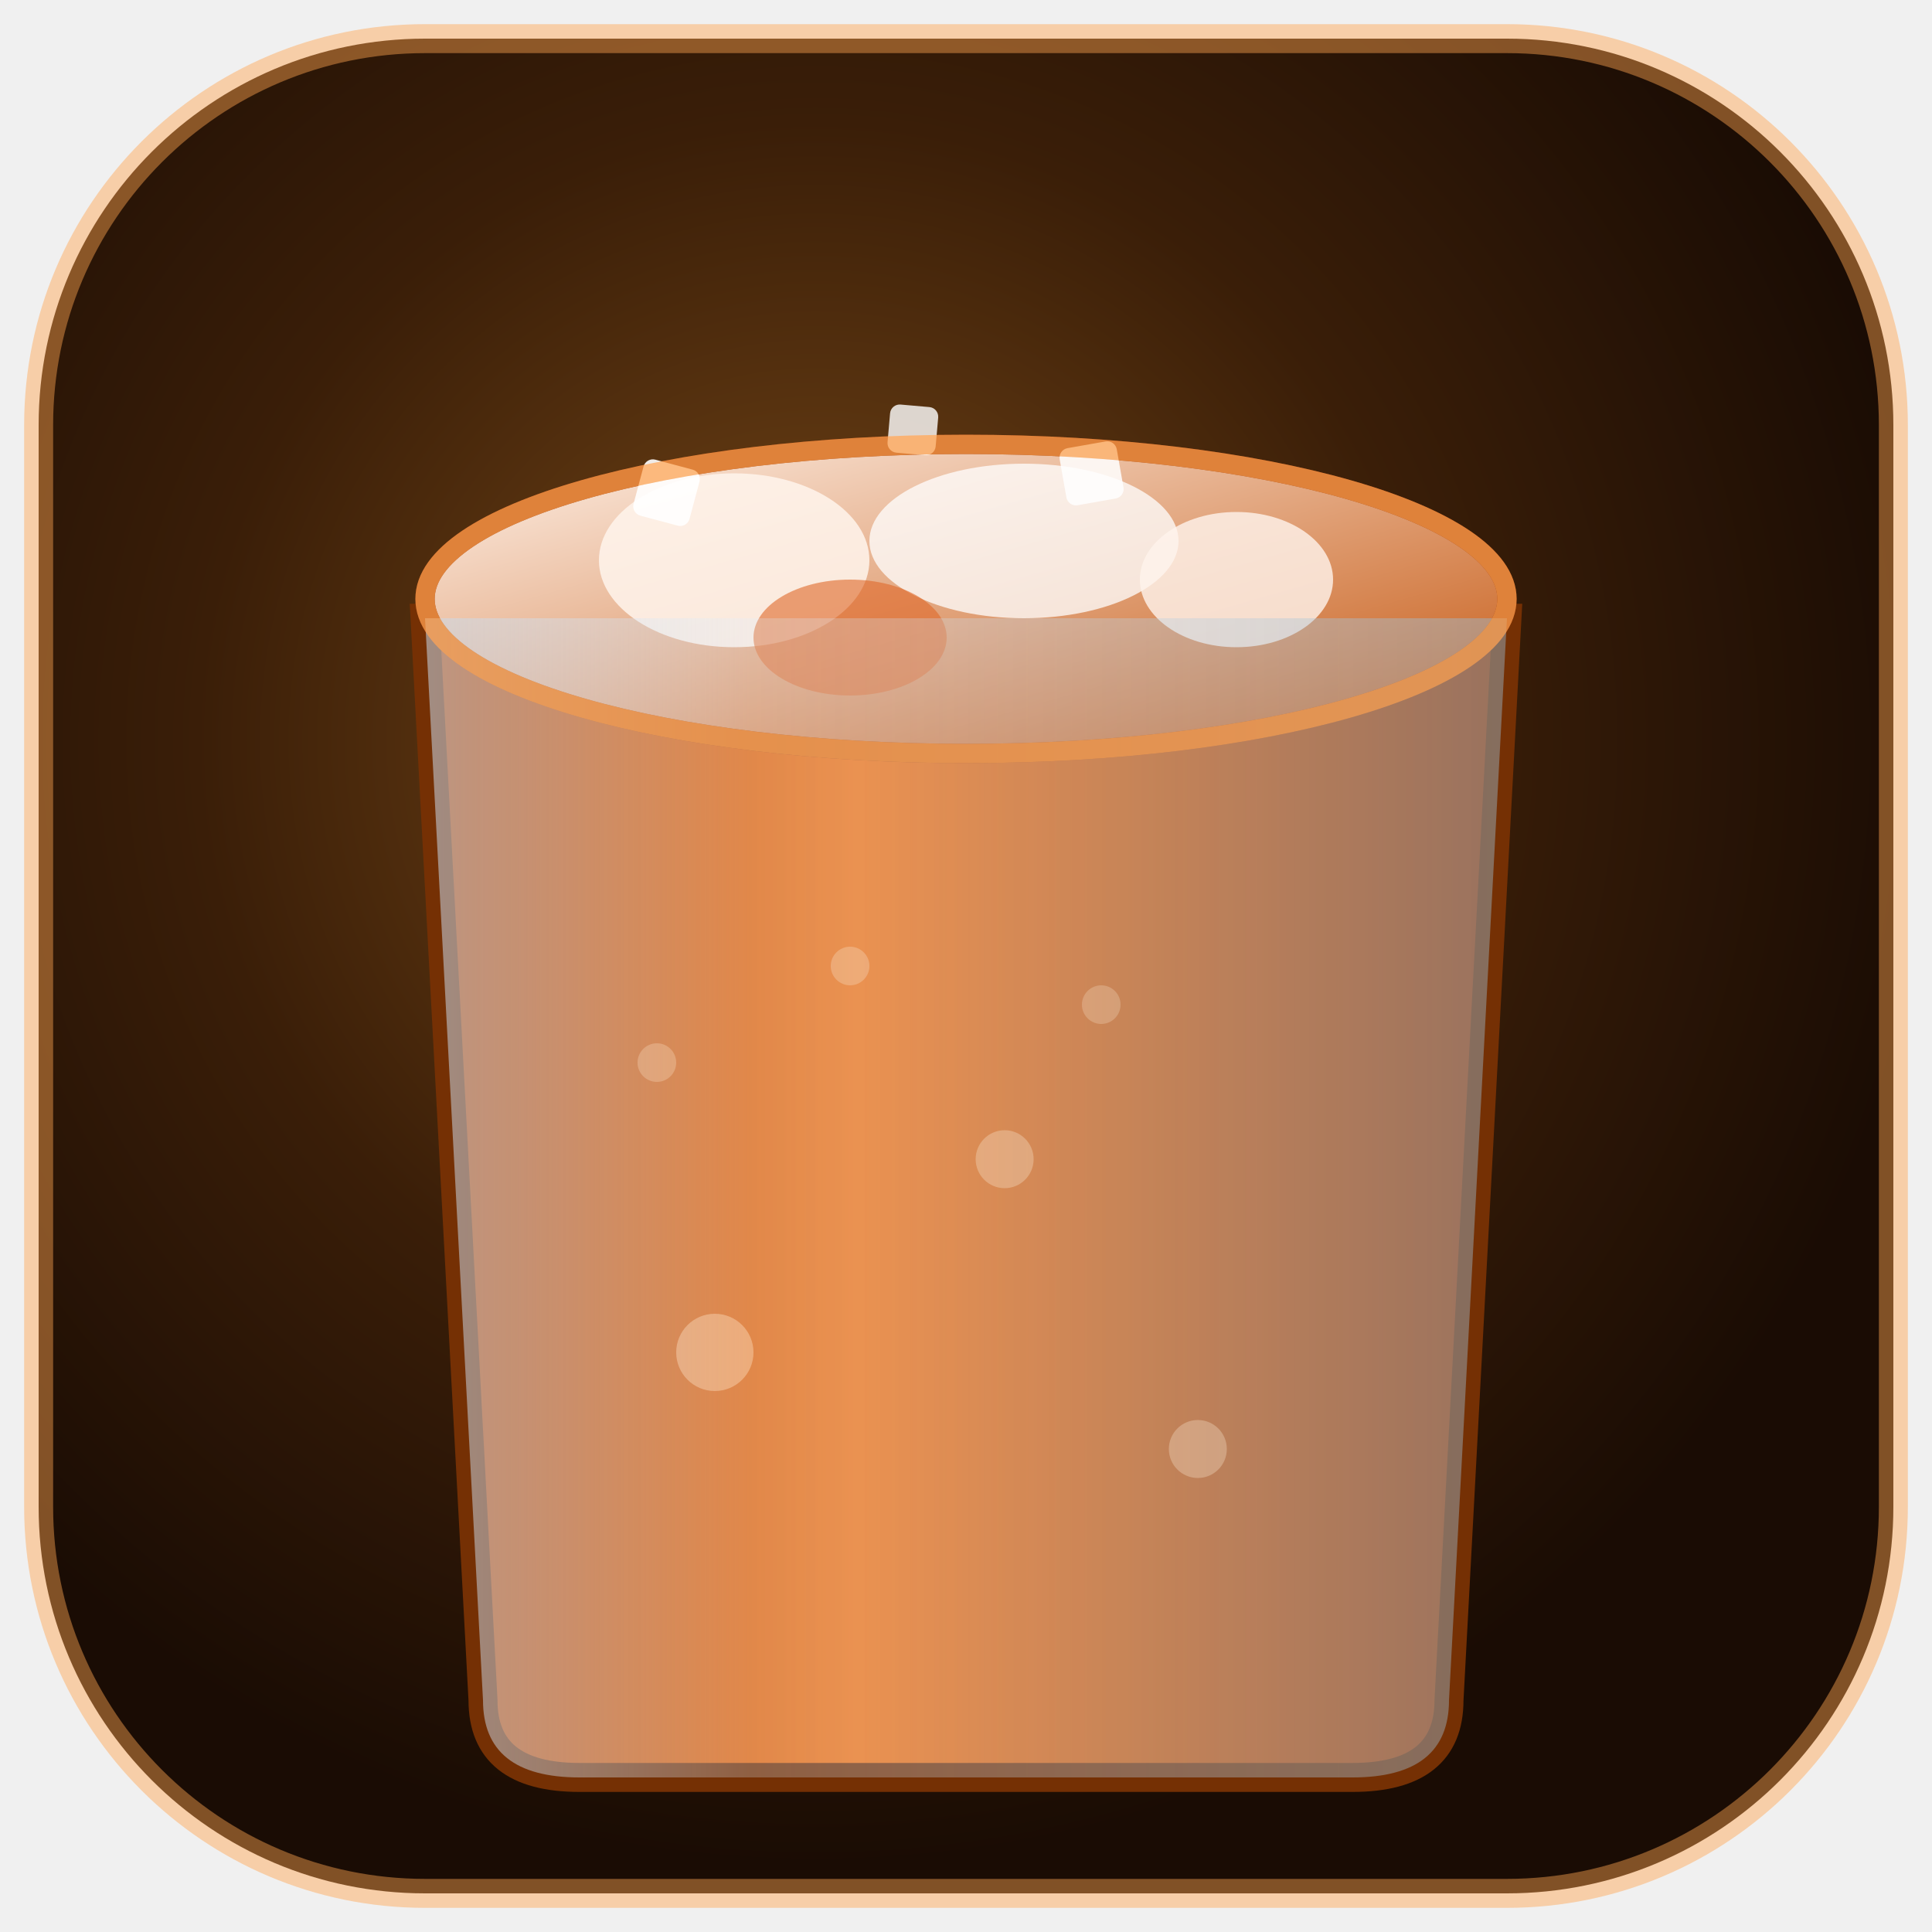
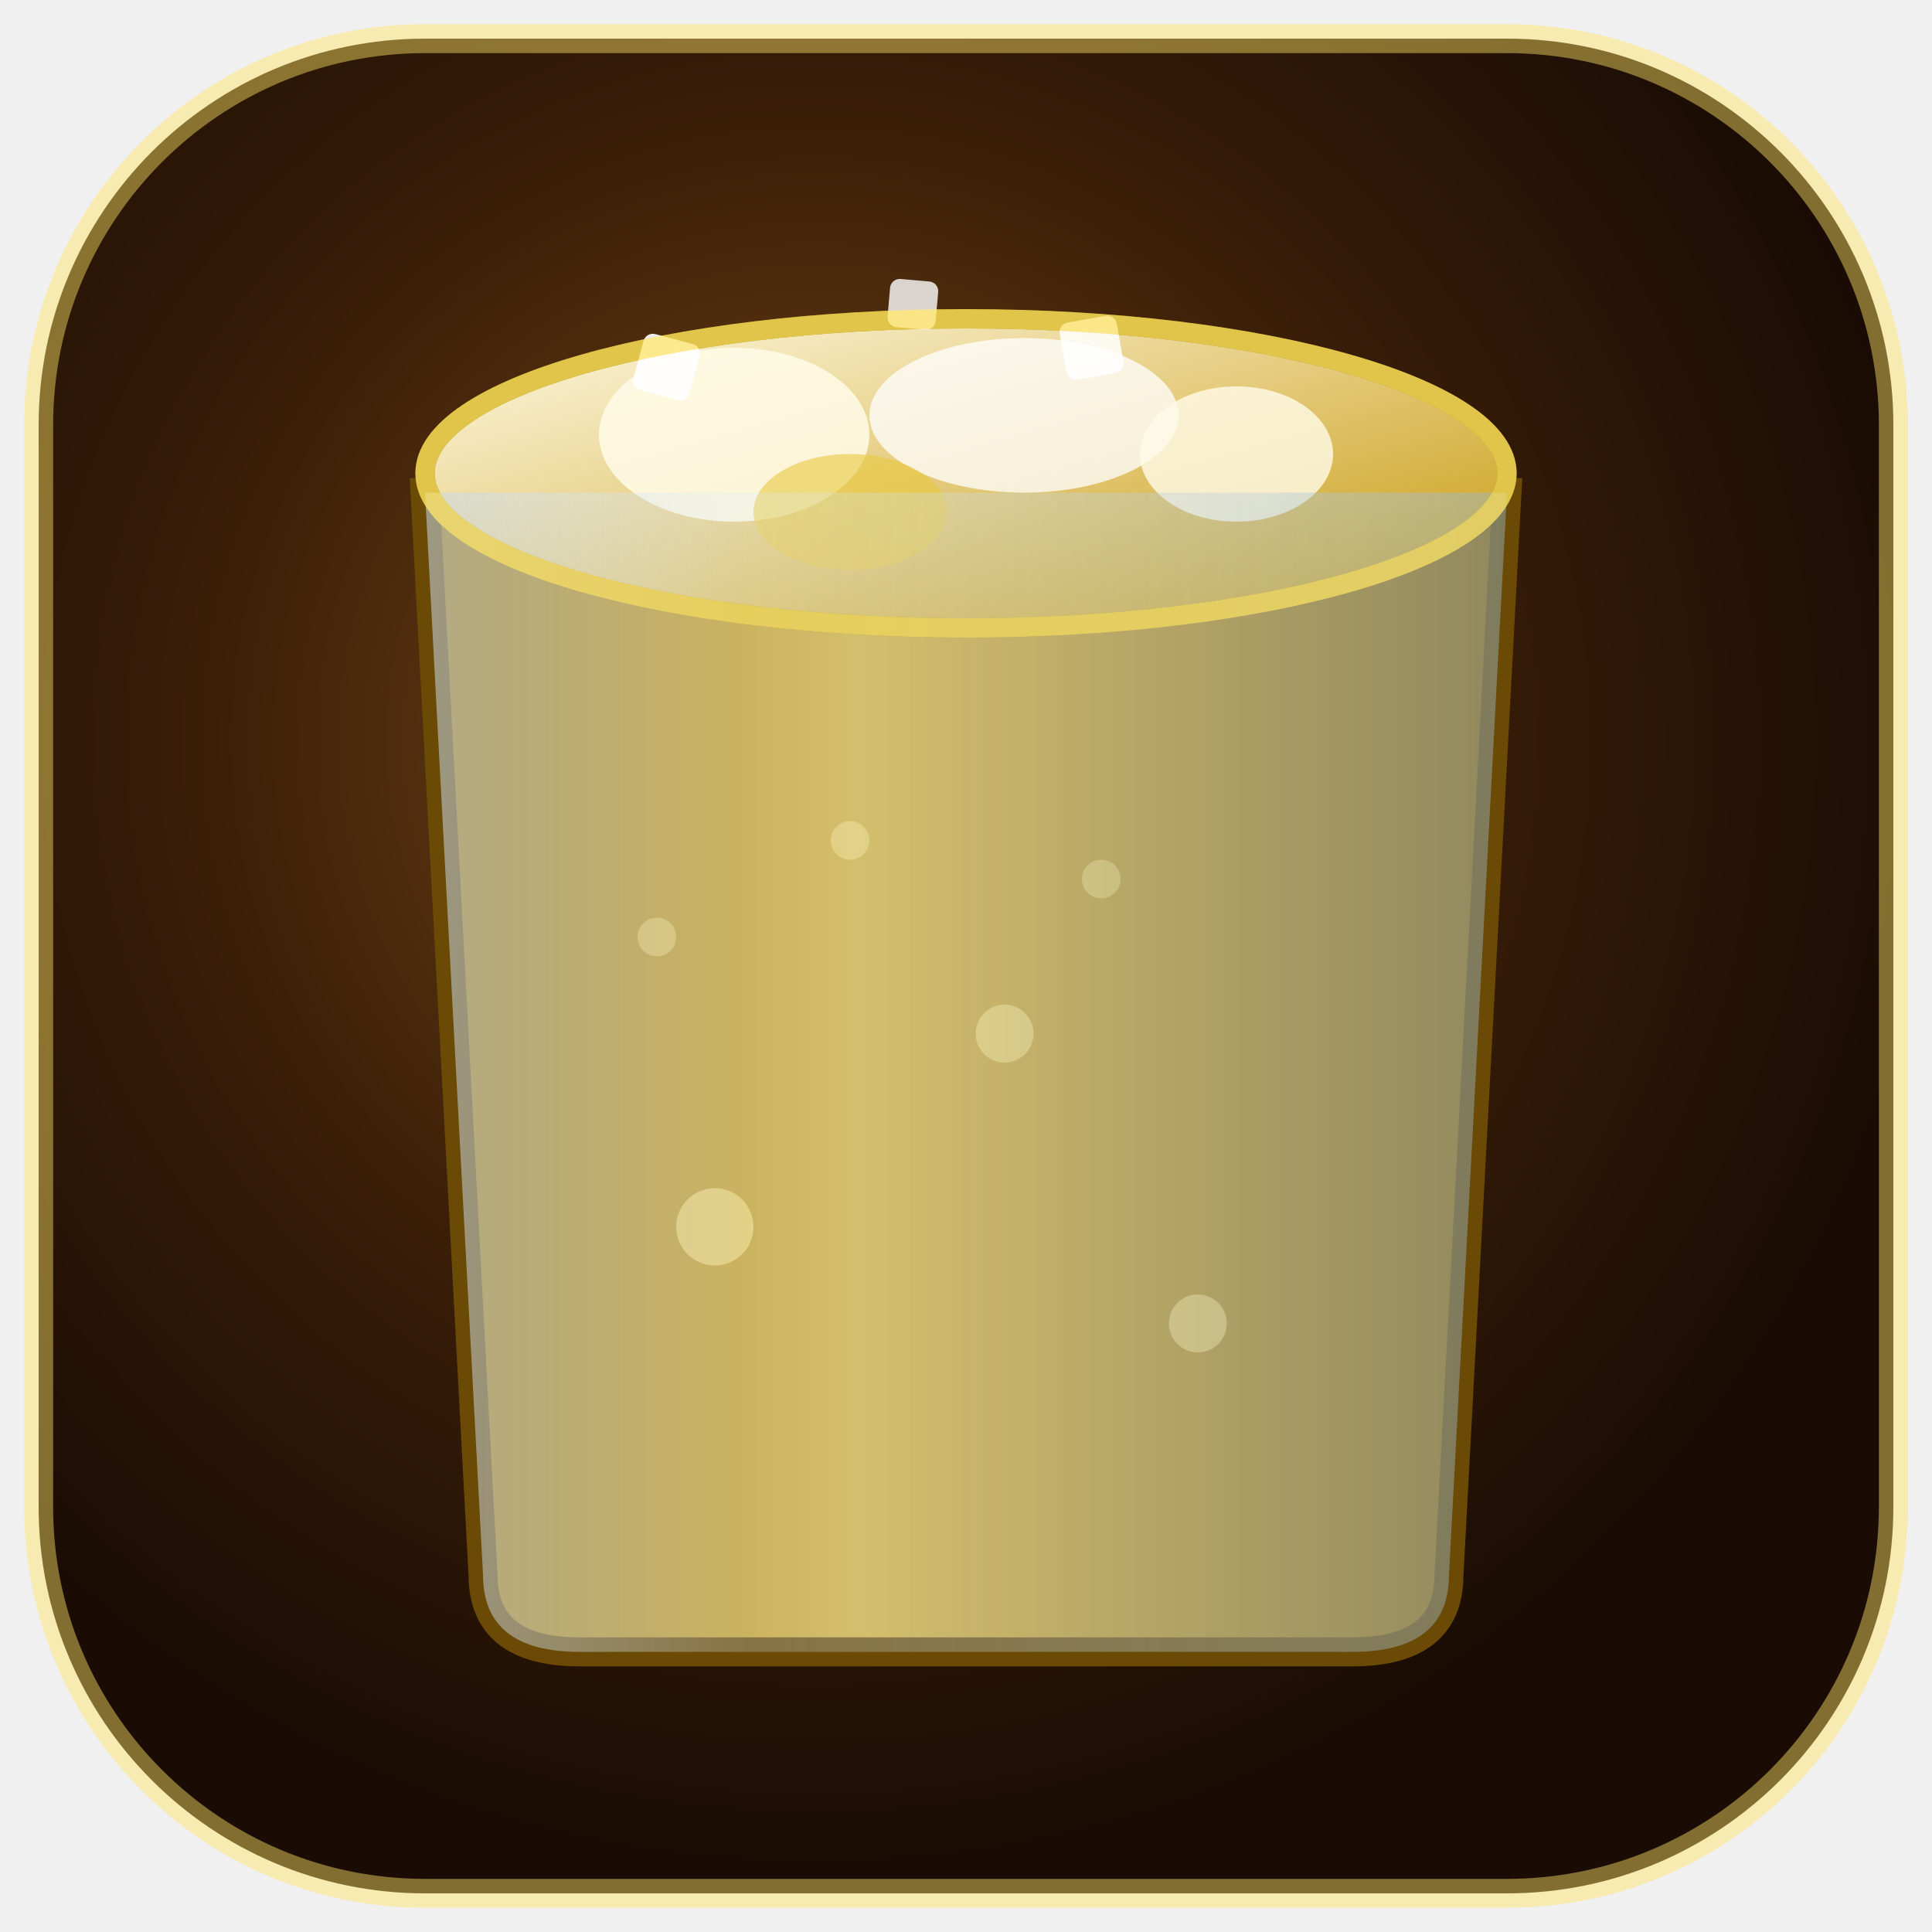
<svg xmlns="http://www.w3.org/2000/svg" viewBox="0 0 100 100" width="100" height="100">
  <defs>
    <radialGradient id="bg" cx="42%" cy="38%" r="60%">
      <stop offset="0%" stop-color="#7A4A18" />
      <stop offset="55%" stop-color="#3A1E08" />
      <stop offset="100%" stop-color="#1A0C04" />
    </radialGradient>
    <linearGradient id="drink" x1="0%" y1="0%" x2="100%" y2="0%">
-       <stop offset="0%" stop-color="#B04404" />
-       <stop offset="40%" stop-color="#F37110" />
-       <stop offset="100%" stop-color="#993904" />
+       <stop offset="0%" stop-color="#9A7208" />
+       <stop offset="40%" stop-color="#D4AF37" />
+       <stop offset="100%" stop-color="#8A6205" />
    </linearGradient>
    <linearGradient id="foam" x1="0%" y1="0%" x2="100%" y2="100%">
-       <stop offset="0%" stop-color="#FFF4EC" />
-       <stop offset="100%" stop-color="#C4540C" />
+       <stop offset="0%" stop-color="#FFFBE8" />
+       <stop offset="100%" stop-color="#C8980A" />
    </linearGradient>
    <linearGradient id="glass" x1="0%" y1="0%" x2="100%" y2="0%">
      <stop offset="0%" stop-color="#c8d8e8" stop-opacity="0.55" />
      <stop offset="30%" stop-color="#ddeeff" stop-opacity="0.25" />
      <stop offset="100%" stop-color="#9ab8cc" stop-opacity="0.45" />
    </linearGradient>
  </defs>
  <rect x="2" y="2" width="96" height="96" rx="20" ry="20" fill="url(#bg)" />
-   <rect x="2" y="2" width="96" height="96" rx="20" ry="20" fill="none" stroke="#FFA450" stroke-width="1.5" opacity="0.45" />
-   <path d="M22 32 L25 88 Q25 92 30 92 L70 92 Q75 92 75 88 L78 32 Z" fill="url(#drink)" stroke="#753004" stroke-width="1.5" />
-   <ellipse cx="50" cy="31" rx="28" ry="8" fill="url(#foam)" stroke="#953408" stroke-width="1" />
-   <ellipse cx="38" cy="29" rx="7" ry="4.5" fill="#FFF4EC" opacity="0.85" />
-   <ellipse cx="53" cy="28" rx="8" ry="4" fill="#ffffff" opacity="0.75" />
-   <ellipse cx="64" cy="30" rx="5" ry="3.5" fill="#FFF4EC" opacity="0.80" />
-   <ellipse cx="44" cy="33" rx="5" ry="3" fill="#E06828" opacity="0.6" />
-   <circle cx="37" cy="70" r="2" fill="#FFBE85" opacity="0.55" />
-   <circle cx="52" cy="60" r="1.5" fill="#FFBE85" opacity="0.50" />
-   <circle cx="44" cy="50" r="1" fill="#FFBE85" opacity="0.45" />
-   <circle cx="62" cy="75" r="1.5" fill="#FFBE85" opacity="0.50" />
-   <circle cx="57" cy="52" r="1" fill="#FFBE85" opacity="0.40" />
-   <circle cx="34" cy="55" r="1" fill="#FFBE85" opacity="0.40" />
-   <path d="M22 32 L25 88 Q25 92 30 92 L70 92 Q75 92 75 88 L78 32 Z" fill="url(#glass)" />
-   <rect x="33" y="24" width="3" height="3" rx="0.5" fill="#ffffff" opacity="0.9" transform="rotate(15,34.5,25.5)" />
-   <rect x="55" y="23" width="3" height="3" rx="0.5" fill="#ffffff" opacity="0.85" transform="rotate(-10,56.5,24.5)" />
-   <rect x="46" y="21" width="2.5" height="2.5" rx="0.5" fill="#ffffff" opacity="0.8" transform="rotate(5,47.25,22.25)" />
-   <ellipse cx="50" cy="31" rx="28" ry="8" fill="none" stroke="#FFA450" stroke-width="1" opacity="0.7" />
+   <rect x="2" y="2" width="96" height="96" rx="20" ry="20" fill="none" stroke="#FFE566" stroke-width="1.5" opacity="0.45" />
+   <g transform="translate(0,-6.5)">
+     <path d="M22 32 L25 88 Q25 92 30 92 L70 92 Q75 92 75 88 L78 32 Z" fill="url(#drink)" stroke="#6A4A04" stroke-width="1.5" />
+     <ellipse cx="50" cy="31" rx="28" ry="8" fill="url(#foam)" stroke="#9A7808" stroke-width="1" />
+     <ellipse cx="38" cy="29" rx="7" ry="4.5" fill="#FFFBE8" opacity="0.85" />
+     <ellipse cx="53" cy="28" rx="8" ry="4" fill="#ffffff" opacity="0.75" />
+     <ellipse cx="64" cy="30" rx="5" ry="3.5" fill="#FFFBE8" opacity="0.80" />
+     <ellipse cx="44" cy="33" rx="5" ry="3" fill="#E8C840" opacity="0.6" />
+     <circle cx="37" cy="70" r="2" fill="#FFE88A" opacity="0.55" />
+     <circle cx="52" cy="60" r="1.5" fill="#FFE88A" opacity="0.50" />
+     <circle cx="44" cy="50" r="1" fill="#FFE88A" opacity="0.45" />
+     <circle cx="62" cy="75" r="1.5" fill="#FFE88A" opacity="0.50" />
+     <circle cx="57" cy="52" r="1" fill="#FFE88A" opacity="0.40" />
+     <circle cx="34" cy="55" r="1" fill="#FFE88A" opacity="0.40" />
+     <path d="M22 32 L25 88 Q25 92 30 92 L70 92 Q75 92 75 88 L78 32 Z" fill="url(#glass)" />
+     <rect x="33" y="24" width="3" height="3" rx="0.5" fill="#ffffff" opacity="0.9" transform="rotate(15,34.5,25.5)" />
+     <rect x="55" y="23" width="3" height="3" rx="0.5" fill="#ffffff" opacity="0.85" transform="rotate(-10,56.5,24.5)" />
+     <rect x="46" y="21" width="2.5" height="2.5" rx="0.5" fill="#ffffff" opacity="0.8" transform="rotate(5,47.25,22.25)" />
+     <ellipse cx="50" cy="31" rx="28" ry="8" fill="none" stroke="#FFE566" stroke-width="1" opacity="0.7" />
+   </g>
</svg>
